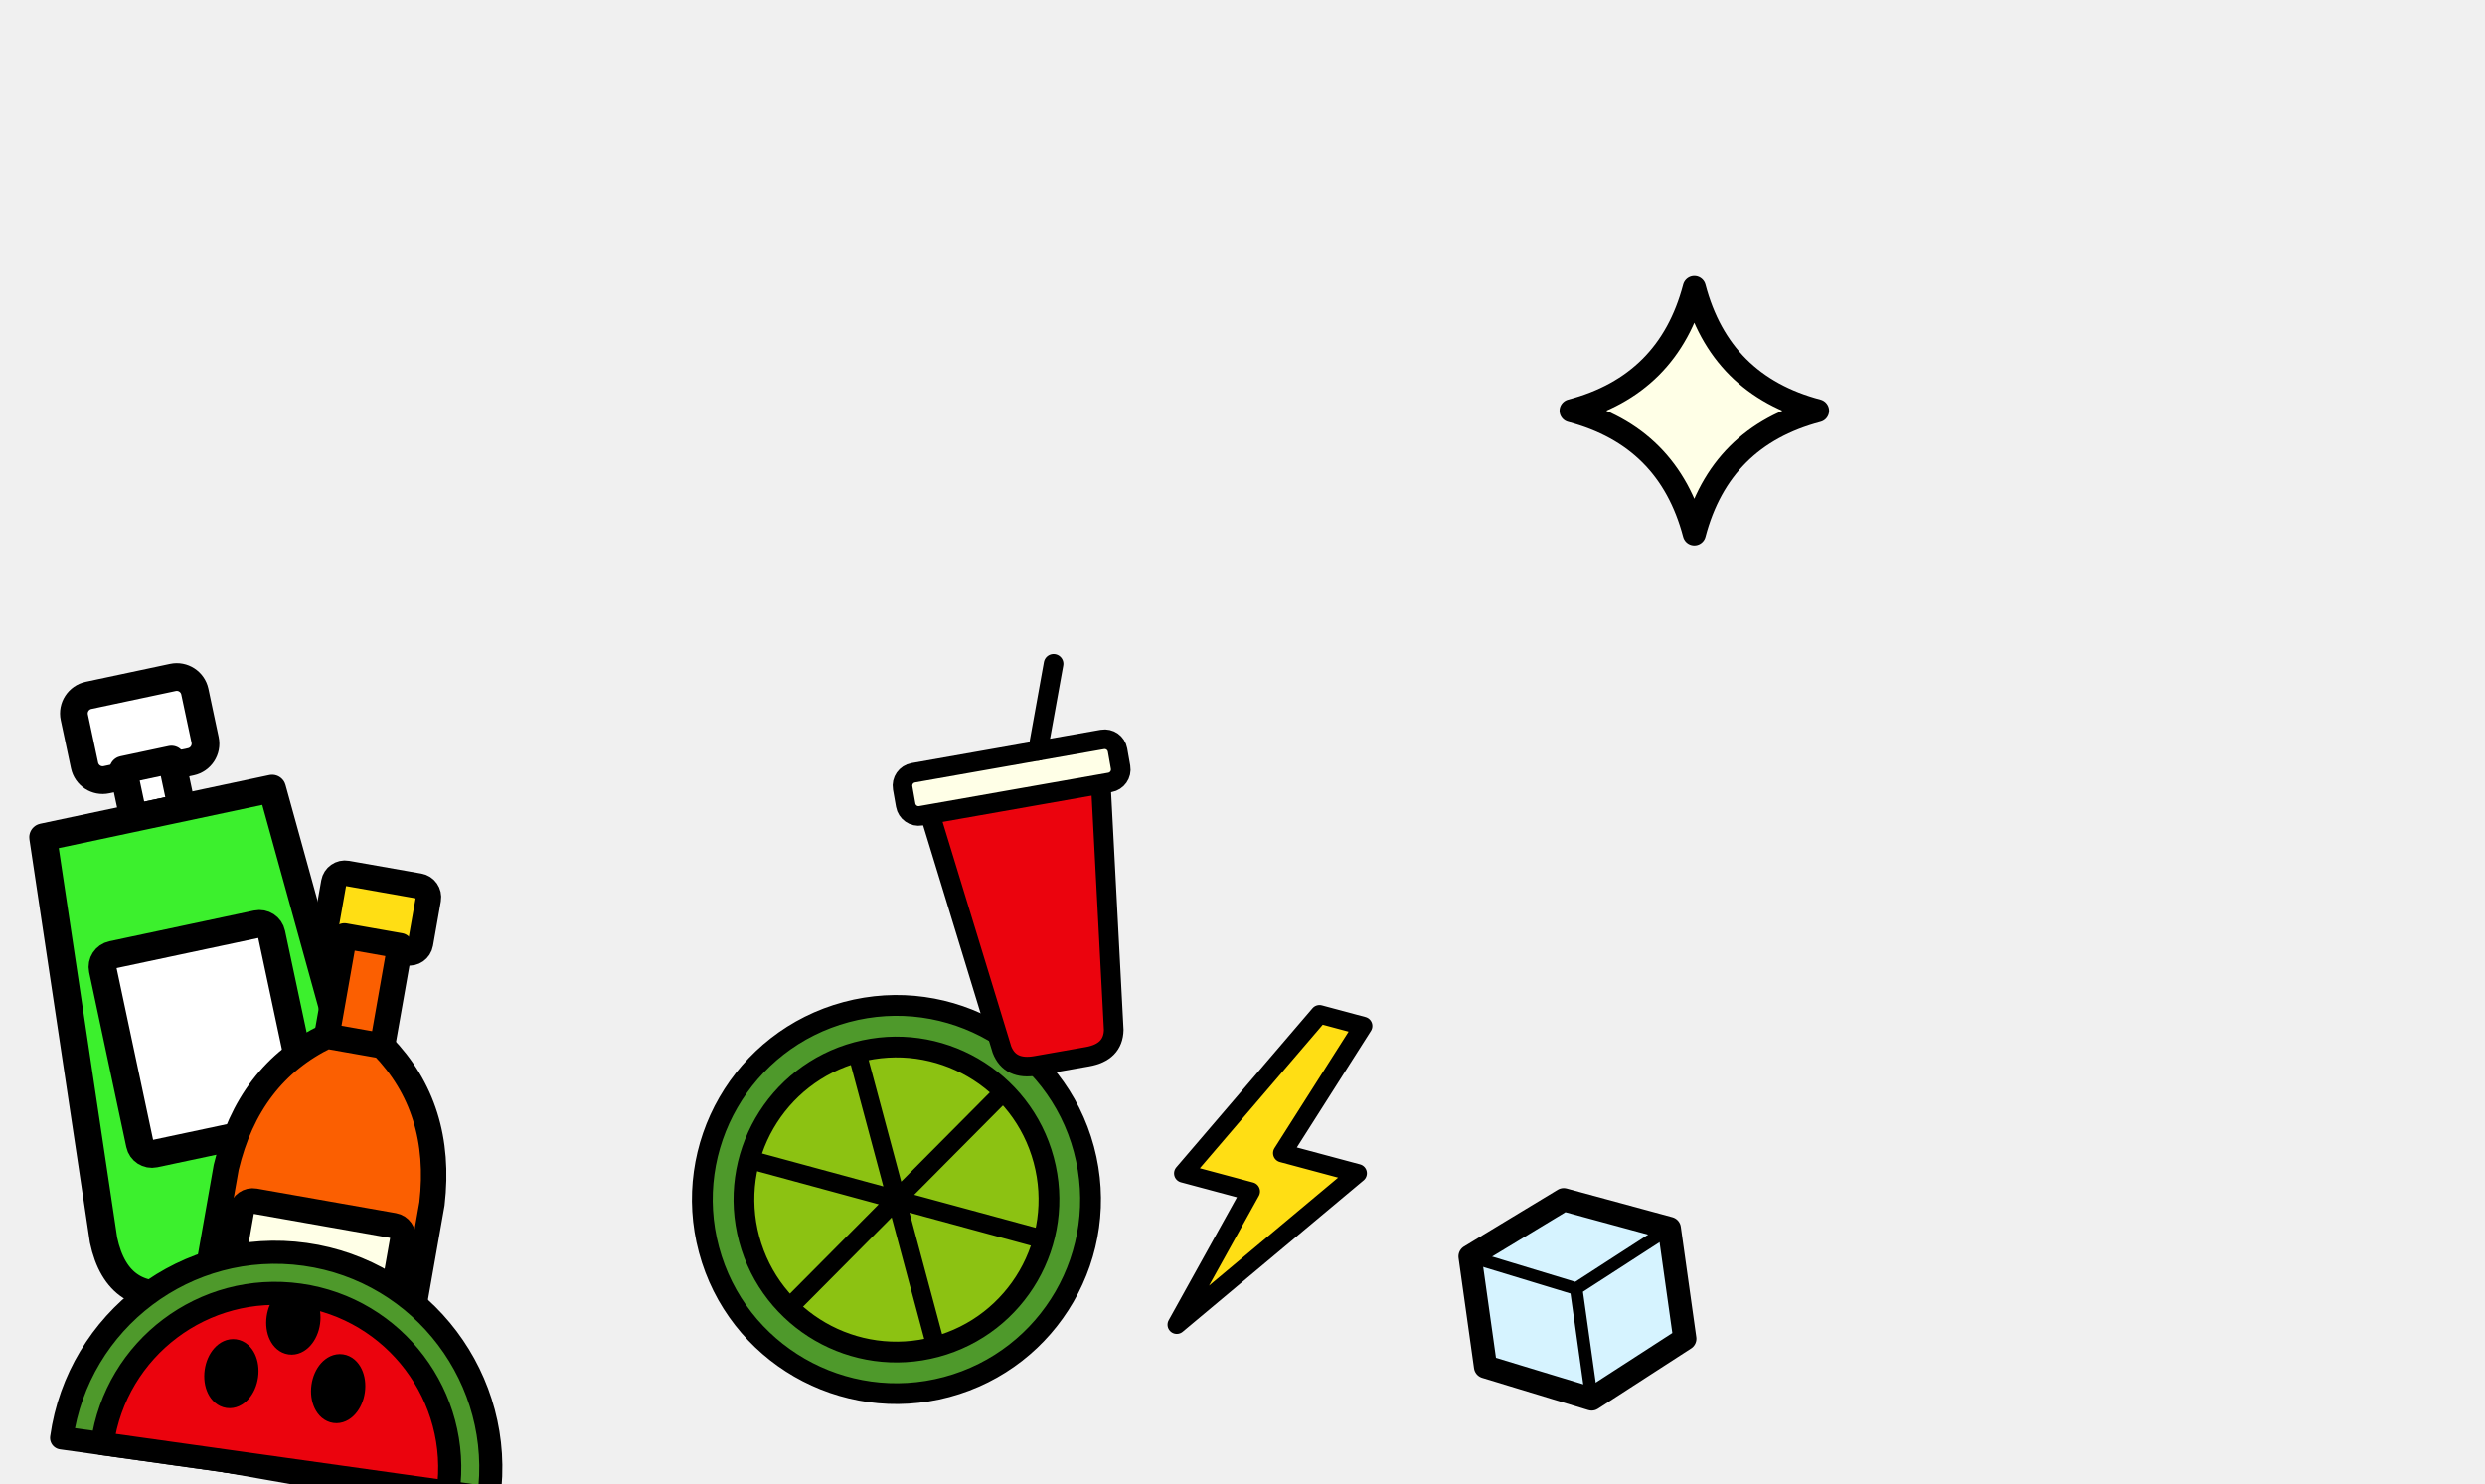
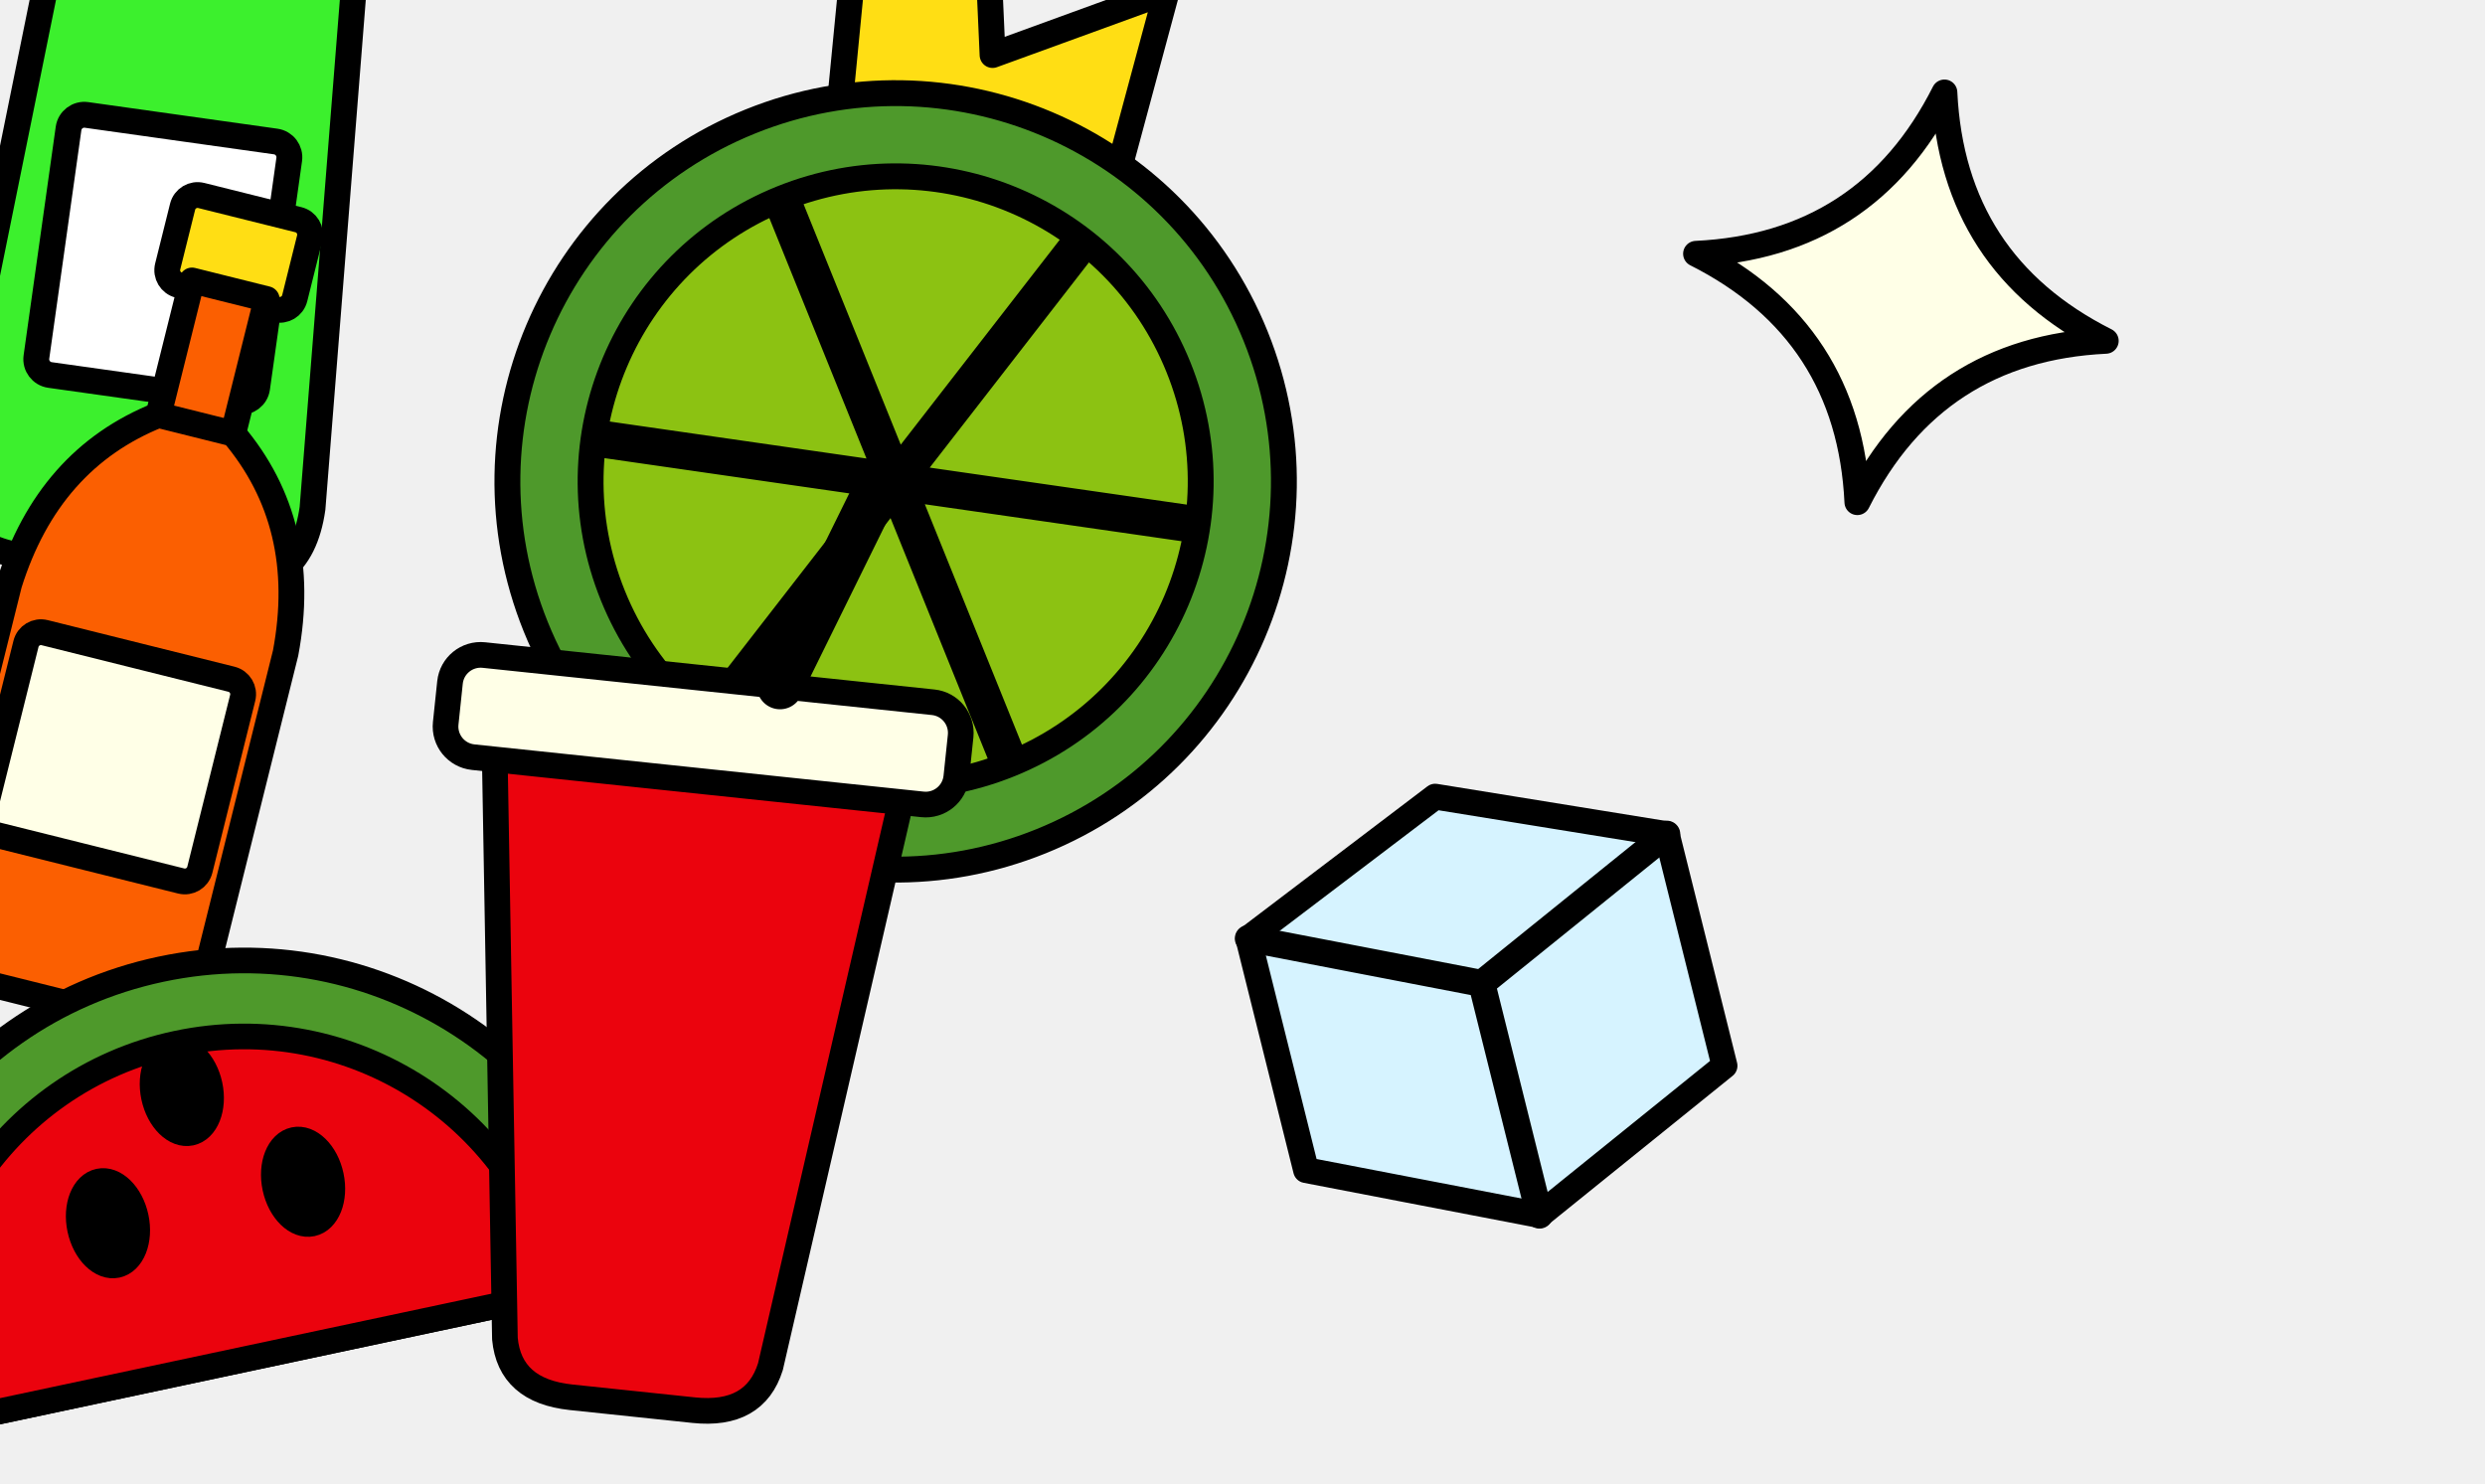
<svg xmlns="http://www.w3.org/2000/svg" viewBox="0 0 968 578" width="968" height="578">
  <defs>
    <g id="pouch">
      <path d="M46 2 h28 a6 6 0 0 1 6 6 v16 a6 6 0 0 1-6 6 h-28 a6 6 0 0 1-6-6 v-16 a6 6 0 0 1 6-6z" fill="#fff" />
      <path d="M52 28 h16 v16 h-16z" fill="#fff" />
      <path d="M22 44 L98 44 L106 176 Q106 198 84 198 L36 198 Q14 198 14 176 Z" fill="#3cf02d" />
      <rect x="32" y="86" width="56" height="66" rx="4" fill="#fff" />
    </g>
    <g id="bottle">
      <rect x="38" y="2" width="34" height="24" rx="4" fill="#ffde14" />
      <rect x="45" y="24" width="20" height="38" fill="#fb5f01" />
      <path d="M45 60 Q20 78 18 112 L18 196 Q18 214 36 214 L74 214 Q92 214 92 196 L92 112 Q90 78 65 60 Z" fill="#fb5f01" />
      <rect x="26" y="122" width="58" height="54" rx="4" fill="#ffffe7" />
    </g>
-     <g id="lime">
-       <circle cx="90" cy="90" r="84" fill="#4e992b" />
-       <circle cx="90" cy="90" r="66" fill="#8cc212" />
-       <path d="M90 90 L90 26 M90 90 L145 58 M90 90 L145 122 M90 90 L90 154 M90 90 L35 122 M90 90 L35 58" stroke="#000" stroke-width="8" stroke-linecap="round" fill="none" />
-     </g>
    <g id="melon">
      <path d="M8 100 A 84 84 0 0 1 176 100 Z" fill="#4e992b" />
      <path d="M24 100 A 68 68 0 0 1 160 100 Z" fill="#eb030d" />
      <ellipse cx="70" cy="66" rx="6" ry="9" fill="#000" />
      <ellipse cx="112" cy="66" rx="6" ry="9" fill="#000" />
      <ellipse cx="91" cy="42" rx="6" ry="9" fill="#000" />
    </g>
+     <g id="bolt">
+       <path d="M58 4 L14 96 L48 96 L30 168 L96 74 L58 74 L80 4 Z" fill="#ffde14" />
+     </g>
+     <g id="lime">
+       <circle cx="90" cy="90" r="84" fill="#4e992b" />
+       <circle cx="90" cy="90" r="66" fill="#8cc212" />
+       <path d="M90 90 L90 26 M90 90 L145 58 M90 90 L145 122 M90 90 L90 154 M90 90 L35 122 M90 90 L35 58" stroke="#000" stroke-width="8" stroke-linecap="round" fill="none" />
+     </g>
    <g id="cup">
      <path d="M20 34 L100 34 L86 148 Q84 158 72 158 L48 158 Q36 158 34 148 Z" fill="#eb030d" />
      <rect x="10" y="16" width="100" height="20" rx="6" fill="#ffffe7" />
      <path d="M74 16 L88 -22" stroke="#000" stroke-width="9" stroke-linecap="round" />
    </g>
-     <g id="bolt">
-       <path d="M58 4 L14 96 L48 96 L30 168 L96 74 L58 74 L80 4 Z" fill="#ffde14" />
+     <g id="ice">
+       <path d="M14 30 L70 6 L126 30 L126 92 L70 118 L14 92 Z" fill="#d6f3ff" />
+       <path d="M14 30 L70 56 L126 30 M70 56 L70 118" stroke="#000" stroke-width="7" fill="none" />
    </g>
    <g id="sparkle">
      <path d="M50 2 Q60 40 98 50 Q60 60 50 98 Q40 60 2 50 Q40 40 50 2 Z" fill="#ffffe7" />
    </g>
-     <g id="ice">
-       <path d="M14 30 L70 6 L126 30 L126 92 L70 118 L14 92 Z" fill="#d6f3ff" />
-       <path d="M14 30 L70 56 L126 30 M70 56 L70 118" stroke="#000" stroke-width="7" fill="none" />
-     </g>
  </defs>
  <g stroke="#000" stroke-width="9" stroke-linejoin="round" stroke-linecap="round">
-     <use href="#pouch" transform="translate(-20,280) rotate(-12) scale(1.2)" />
-     <use href="#bottle" transform="translate(90,330) rotate(10) scale(1.1)" />
-     <use href="#lime" transform="translate(250,410) rotate(-15) scale(0.9)" />
-     <use href="#melon" transform="translate(30,460) rotate(8) scale(1.0)" />
-     <use href="#cup" transform="translate(340,290) rotate(-10) scale(0.85)" />
-     <use href="#bolt" transform="translate(470,380) rotate(15) scale(0.8)" />
-     <use href="#sparkle" transform="translate(610,110) rotate(0) scale(1.0)" />
-     <use href="#ice" transform="translate(560,470) rotate(-8) scale(0.7)" stroke-width="12.9" />
+     <use href="#pouch" transform="translate(-3,-95) rotate(8) scale(1.55)" stroke-width="6.5" />
+     <use href="#bottle" transform="translate(18,58) rotate(14) scale(1.5)" stroke-width="6.7" />
+     <use href="#melon" transform="translate(-110,384) rotate(-12) scale(1.85)" stroke-width="5.4" />
+     <use href="#bolt" transform="translate(235,-73) rotate(-20) scale(1.9)" stroke-width="5.3" />
+     <use href="#lime" transform="translate(138,98) rotate(-22) scale(1.8)" stroke-width="5.6" />
+     <use href="#cup" transform="translate(160,220) rotate(6) scale(2.0)" stroke-width="5.0" />
+     <use href="#ice" transform="translate(455,327) rotate(-14) scale(1.5)" stroke-width="6.7" />
+     <use href="#sparkle" transform="translate(675,15) rotate(12) scale(1.7)" stroke-width="5.9" />
  </g>
</svg>
